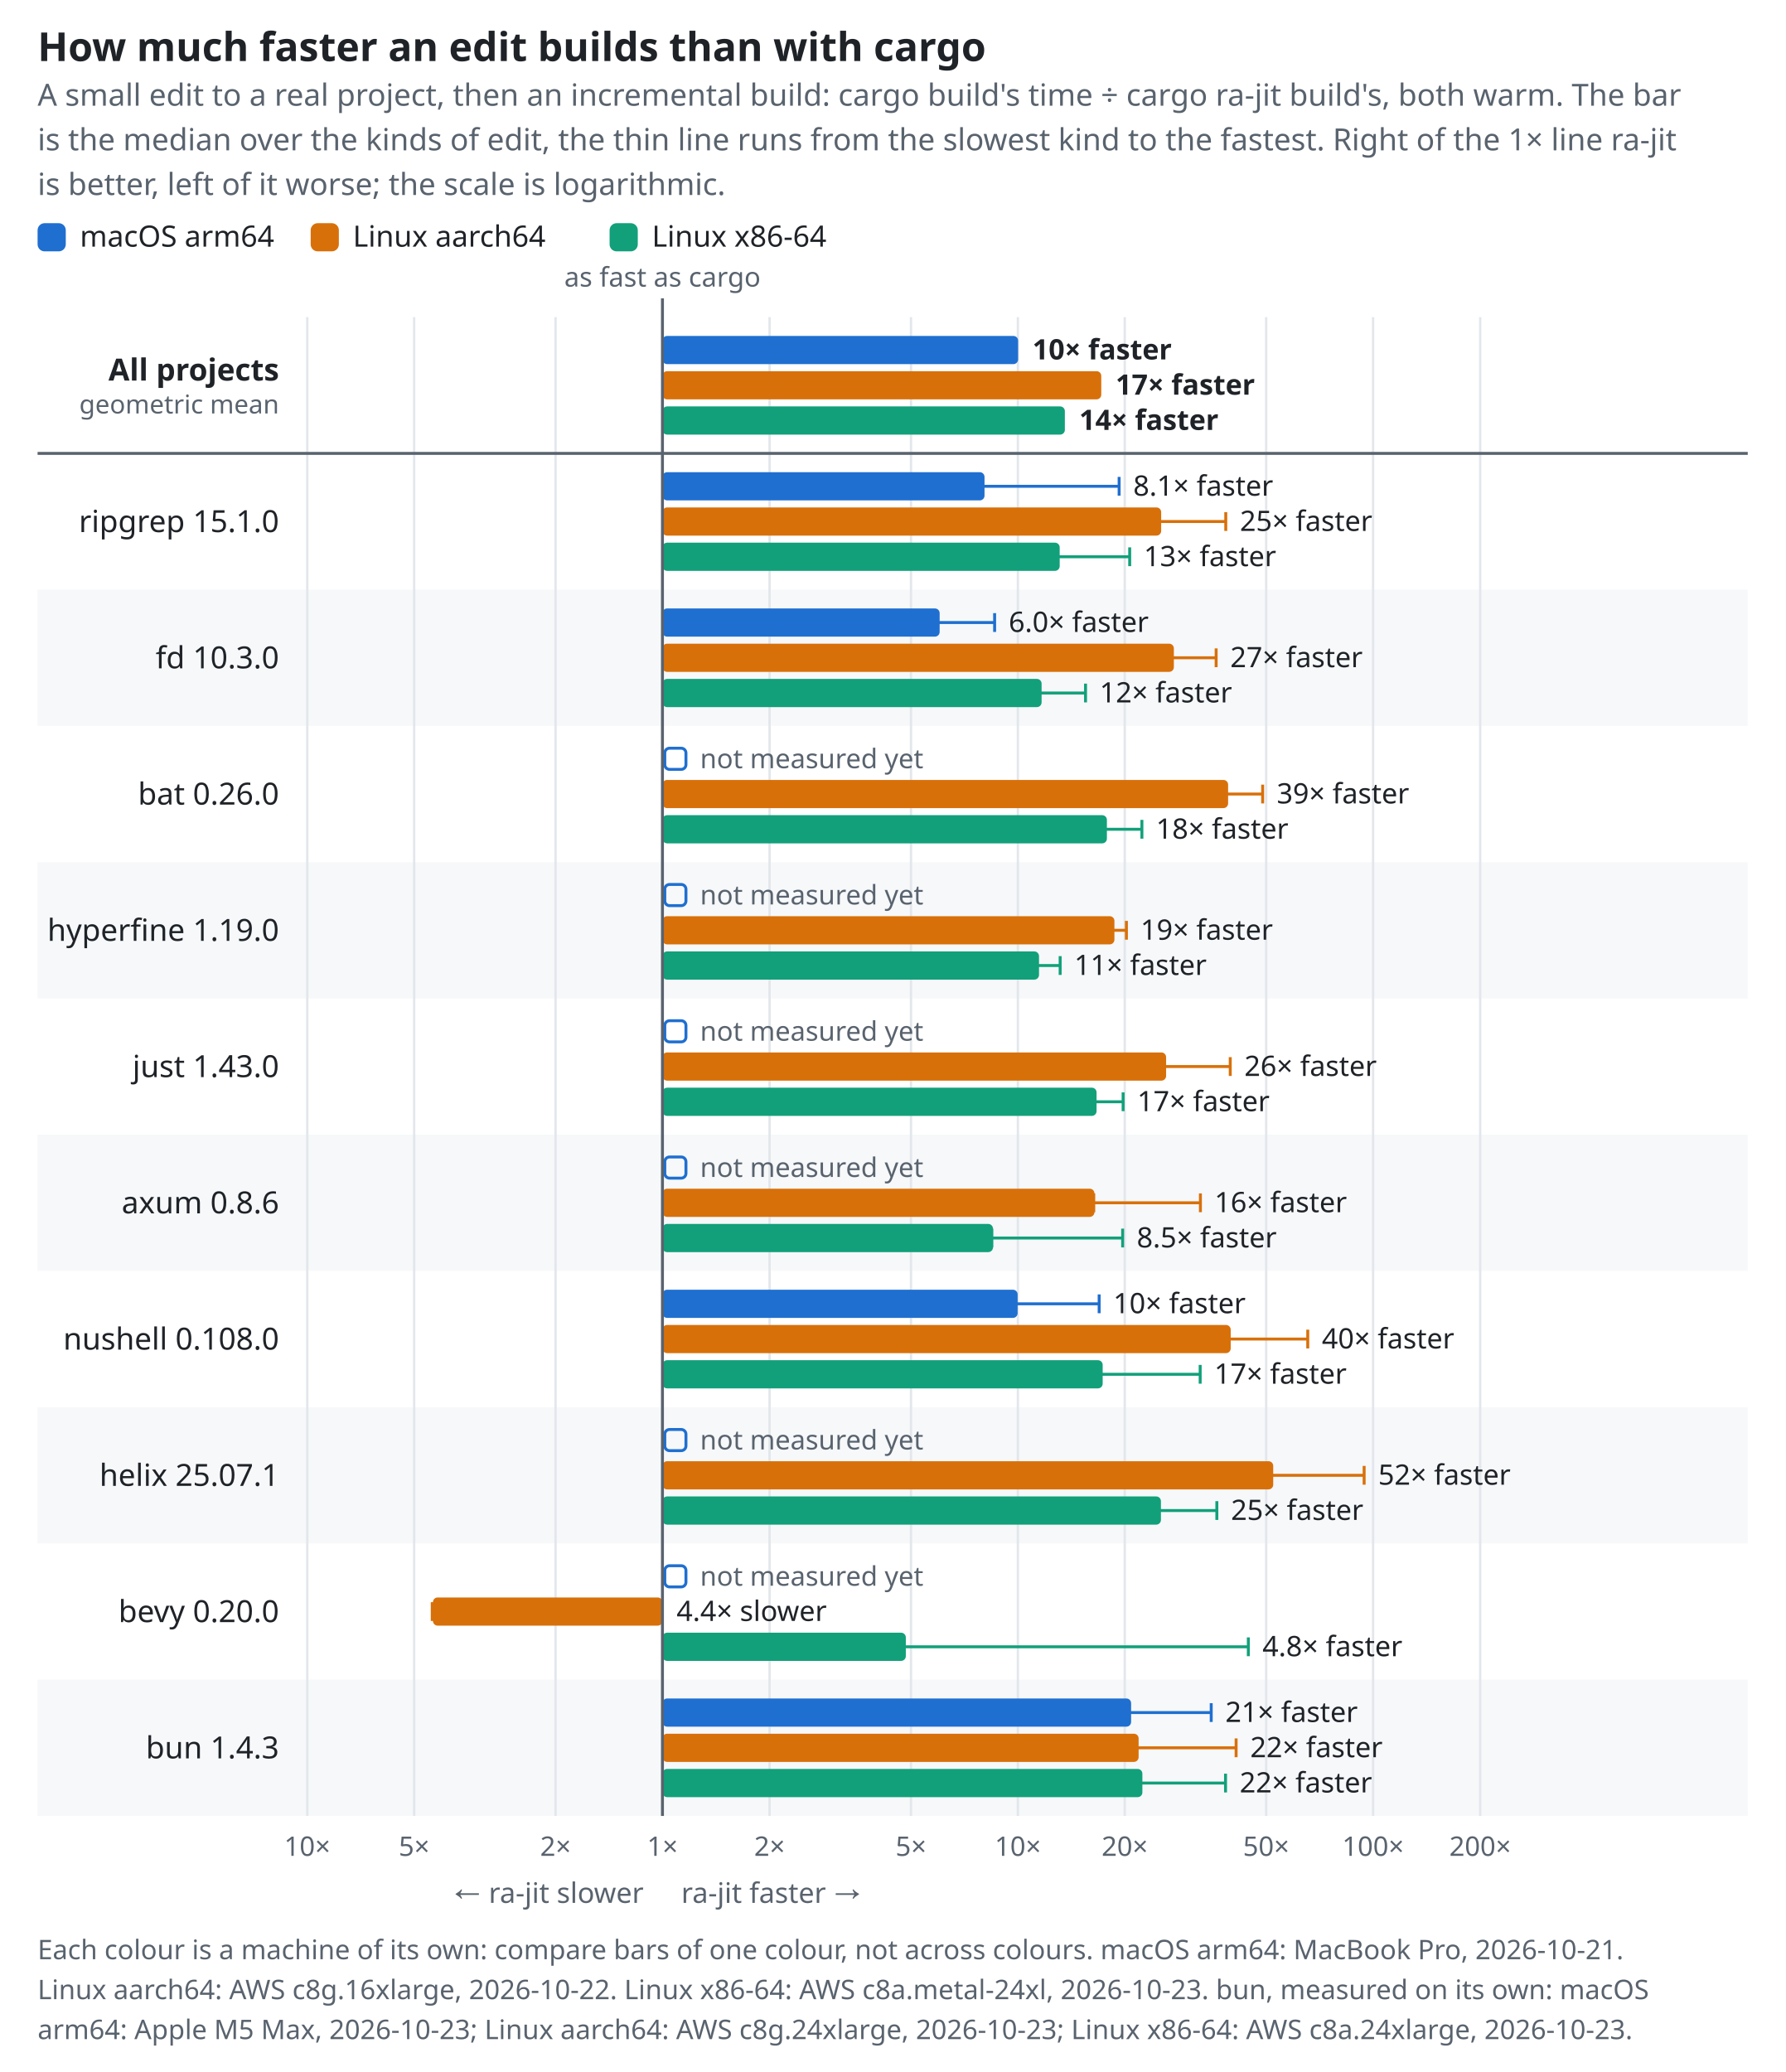
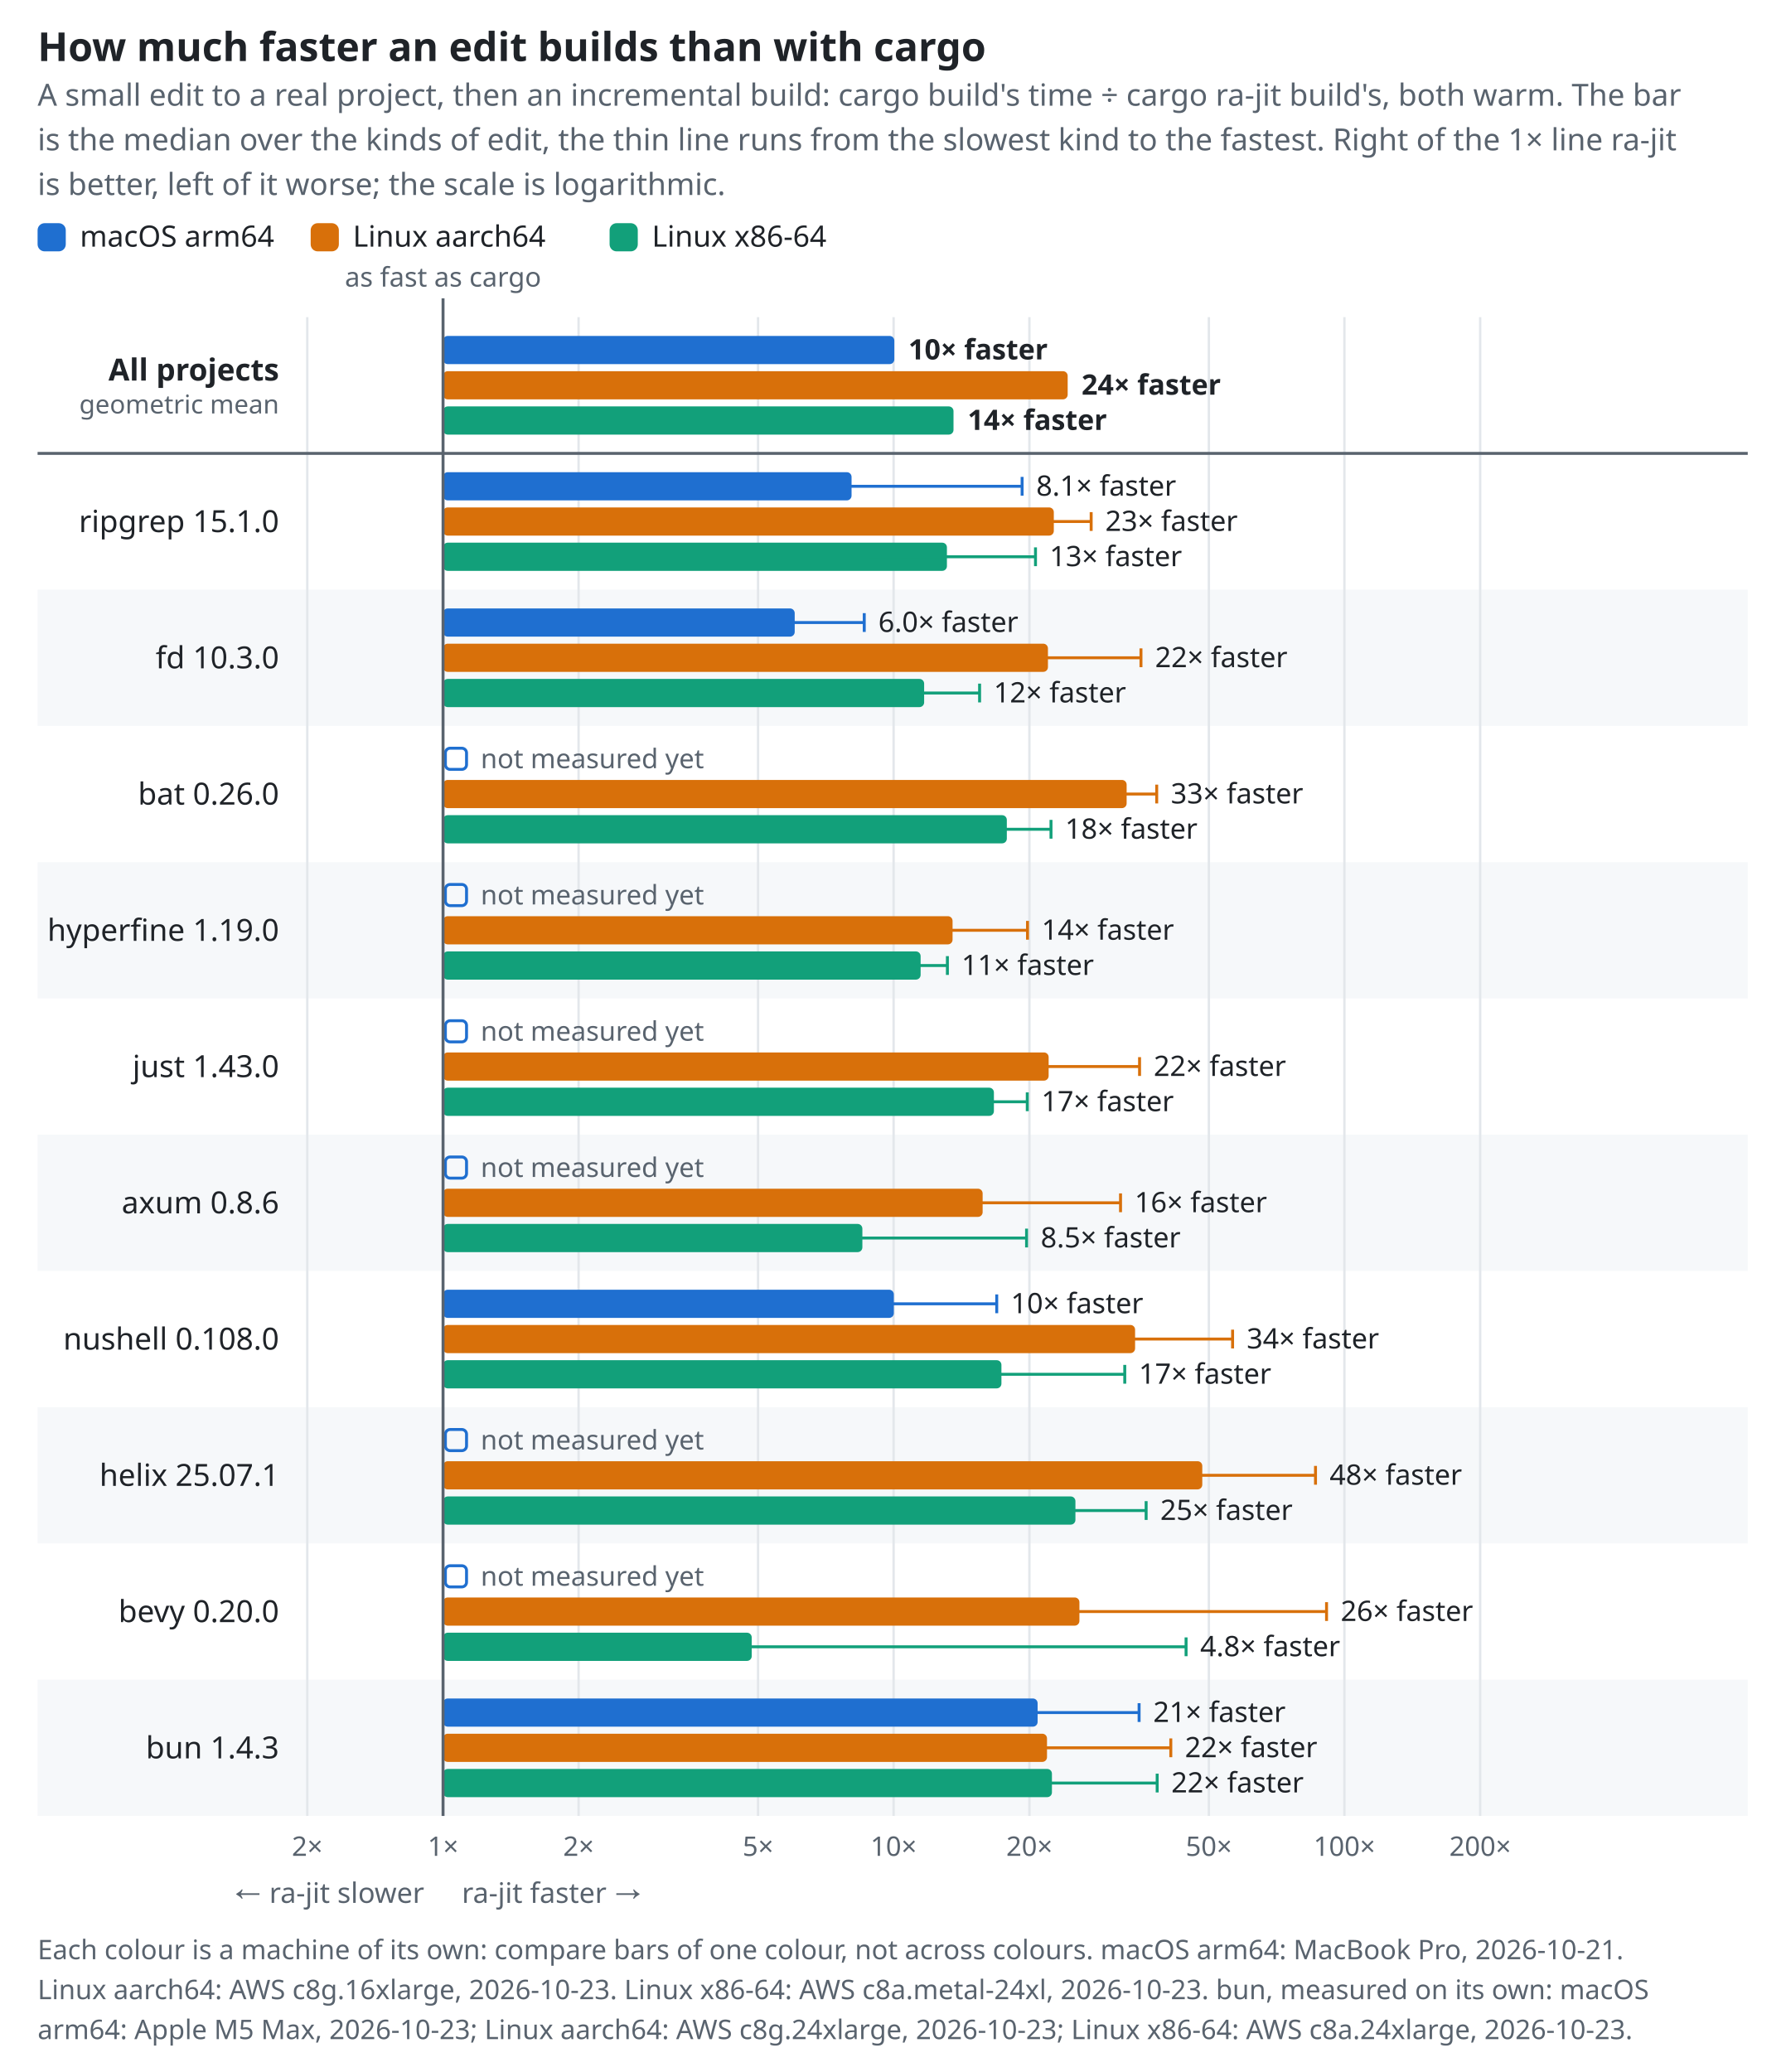
<svg xmlns="http://www.w3.org/2000/svg" width="760" height="882" viewBox="0 0 760 882" role="img" aria-label="How much faster an edit builds than with cargo">
  <style>text{font-family:-apple-system, BlinkMacSystemFont, 'Segoe UI', 'Noto Sans', Helvetica, Arial, sans-serif;fill:#1f2328}.d{fill:#59636e}.b{font-weight:600}.v{font-variant-numeric:tabular-nums}.g{stroke:#e3e7eb}.r{stroke:#59636e;stroke-width:1.25}.z{fill:#f6f8fa}.o{fill:none;stroke-width:1.25}.p0{fill:#1f6fd0}.w0{stroke:#1f6fd0}.p1{fill:#d8700a}.w1{stroke:#d8700a}.p2{fill:#12a07a}.w2{stroke:#12a07a}</style>
  <text x="16" y="26" font-size="17" class="b">How much faster an edit builds than with cargo</text>
  <text x="16" y="45" font-size="13" class="d">A small edit to a real project, then an incremental build: cargo build's time ÷ cargo ra-jit build's, both warm. The bar</text>
  <text x="16" y="64" font-size="13" class="d">is the median over the kinds of edit, the thin line runs from the slowest kind to the fastest. Right of the 1× line ra-jit</text>
  <text x="16" y="83" font-size="13" class="d">is better, left of it worse; the scale is logarithmic.</text>
  <rect x="16" y="95" width="12" height="12" rx="3" class="p0" />
  <text x="34" y="105" font-size="12.5">macOS arm64</text>
  <rect x="132.25" y="95" width="12" height="12" rx="3" class="p1" />
  <text x="150.2" y="105" font-size="12.5">Linux aarch64</text>
  <rect x="259.5" y="95" width="12" height="12" rx="3" class="p2" />
  <text x="277.5" y="105" font-size="12.5">Linux x86-64</text>
  <rect x="16" y="715" width="728" height="58" class="z" />
  <rect x="16" y="599" width="728" height="58" class="z" />
  <rect x="16" y="483" width="728" height="58" class="z" />
  <rect x="16" y="367" width="728" height="58" class="z" />
  <rect x="16" y="251" width="728" height="58" class="z" />
  <line x1="130.8" y1="135" x2="130.8" y2="773" class="g" />
-   <line x1="176.3" y1="135" x2="176.3" y2="773" class="g" />
-   <line x1="236.5" y1="135" x2="236.5" y2="773" class="g" />
-   <line x1="282" y1="135" x2="282" y2="773" class="g" />
-   <line x1="327.6" y1="135" x2="327.6" y2="773" class="g" />
-   <line x1="387.8" y1="135" x2="387.8" y2="773" class="g" />
-   <line x1="433.3" y1="135" x2="433.3" y2="773" class="g" />
-   <line x1="478.8" y1="135" x2="478.8" y2="773" class="g" />
-   <line x1="539" y1="135" x2="539" y2="773" class="g" />
-   <line x1="584.5" y1="135" x2="584.5" y2="773" class="g" />
+   <line x1="188.6" y1="135" x2="188.6" y2="773" class="g" />
+   <line x1="246.3" y1="135" x2="246.3" y2="773" class="g" />
+   <line x1="322.7" y1="135" x2="322.7" y2="773" class="g" />
+   <line x1="380.4" y1="135" x2="380.4" y2="773" class="g" />
+   <line x1="438.2" y1="135" x2="438.2" y2="773" class="g" />
+   <line x1="514.6" y1="135" x2="514.6" y2="773" class="g" />
+   <line x1="572.3" y1="135" x2="572.3" y2="773" class="g" />
  <line x1="630.1" y1="135" x2="630.1" y2="773" class="g" />
  <line x1="16" y1="193" x2="744" y2="193" class="r" />
-   <rect x="282" y="143" width="151.4" height="12" rx="2" class="p0" />
-   <rect x="282" y="158" width="186.8" height="12" rx="2" class="p1" />
-   <rect x="282" y="173" width="171.3" height="12" rx="2" class="p2" />
-   <rect x="282" y="201" width="137.1" height="12" rx="2" class="p0" />
-   <path d="M384.1 207H476.4M384.1 203v8M476.4 203v8" class="o w0" />
-   <rect x="282" y="216" width="212.3" height="12" rx="2" class="p1" />
-   <path d="M466.2 222H521.8M466.2 218v8M521.8 218v8" class="o w1" />
-   <rect x="282" y="231" width="169.1" height="12" rx="2" class="p2" />
-   <path d="M424.4 237H480.9M424.4 233v8M480.9 233v8" class="o w2" />
-   <rect x="282" y="259" width="118" height="12" rx="2" class="p0" />
-   <path d="M395.8 265H423.4M395.8 261v8M423.4 261v8" class="o w0" />
-   <rect x="282" y="274" width="217.7" height="12" rx="2" class="p1" />
-   <path d="M481.9 280H517.7M481.9 276v8M517.7 276v8" class="o w1" />
-   <rect x="282" y="289" width="161.4" height="12" rx="2" class="p2" />
-   <path d="M429.7 295H462.1M429.7 291v8M462.1 291v8" class="o w2" />
-   <rect x="283" y="318.5" width="9" height="9" rx="2" class="o w0" />
-   <rect x="282" y="332" width="240.8" height="12" rx="2" class="p1" />
-   <path d="M501.1 338H537.5M501.1 334v8M537.5 334v8" class="o w1" />
-   <rect x="282" y="347" width="189.2" height="12" rx="2" class="p2" />
-   <path d="M431.5 353H486.1M431.5 349v8M486.1 349v8" class="o w2" />
-   <rect x="283" y="376.5" width="9" height="9" rx="2" class="o w0" />
-   <rect x="282" y="390" width="192.4" height="12" rx="2" class="p1" />
-   <path d="M427.7 396H479.5M427.7 392v8M479.5 392v8" class="o w1" />
-   <rect x="282" y="405" width="160.3" height="12" rx="2" class="p2" />
-   <path d="M400.5 411H451.3M400.5 407v8M451.3 407v8" class="o w2" />
-   <rect x="283" y="434.5" width="9" height="9" rx="2" class="o w0" />
-   <rect x="282" y="448" width="214.4" height="12" rx="2" class="p1" />
-   <path d="M484.3 454H523.7M484.3 450v8M523.7 450v8" class="o w1" />
-   <rect x="282" y="463" width="184.8" height="12" rx="2" class="p2" />
-   <path d="M448.9 469H478.1M448.9 465v8M478.1 465v8" class="o w2" />
-   <rect x="283" y="492.5" width="9" height="9" rx="2" class="o w0" />
-   <rect x="282" y="506" width="183.9" height="12" rx="2" class="p1" />
-   <path d="M465.6 512H511M465.6 508v8M511 508v8" class="o w1" />
-   <rect x="282" y="521" width="140.7" height="12" rx="2" class="p2" />
-   <path d="M422.2 527H477.9M422.2 523v8M477.9 523v8" class="o w2" />
-   <rect x="282" y="549" width="151.2" height="12" rx="2" class="p0" />
-   <path d="M373 555H467.9M373 551v8M467.9 551v8" class="o w0" />
-   <rect x="282" y="564" width="241.9" height="12" rx="2" class="p1" />
-   <path d="M493.1 570H556.7M493.1 566v8M556.7 566v8" class="o w1" />
-   <rect x="282" y="579" width="187.4" height="12" rx="2" class="p2" />
-   <path d="M391.1 585H510.9M391.1 581v8M510.9 581v8" class="o w2" />
-   <rect x="283" y="608.5" width="9" height="9" rx="2" class="o w0" />
-   <rect x="282" y="622" width="260" height="12" rx="2" class="p1" />
-   <path d="M510.7 628H580.7M510.7 624v8M580.7 624v8" class="o w1" />
-   <rect x="282" y="637" width="212.2" height="12" rx="2" class="p2" />
-   <path d="M449.5 643H518M449.5 639v8M518 639v8" class="o w2" />
-   <rect x="283" y="666.5" width="9" height="9" rx="2" class="o w0" />
-   <rect x="184.3" y="680" width="97.7" height="12" rx="2" class="p1" />
-   <path d="M184 686H206.7M184 682v8M206.7 682v8" class="o w1" />
-   <rect x="282" y="695" width="103.6" height="12" rx="2" class="p2" />
-   <path d="M358.1 701H531.4M358.1 697v8M531.4 697v8" class="o w2" />
-   <rect x="282" y="723" width="199.5" height="12" rx="2" class="p0" />
-   <path d="M425 729H515.6M425 725v8M515.6 725v8" class="o w0" />
-   <rect x="282" y="738" width="202.7" height="12" rx="2" class="p1" />
-   <path d="M468 744H526.2M468 740v8M526.2 740v8" class="o w1" />
-   <rect x="282" y="753" width="204.3" height="12" rx="2" class="p2" />
-   <path d="M466.5 759H521.7M466.5 755v8M521.7 755v8" class="o w2" />
-   <line x1="282" y1="127" x2="282" y2="773" class="r" />
-   <text x="130.8" y="790" font-size="11.5" text-anchor="middle" class="d v">10×</text>
-   <text x="176.3" y="790" font-size="11.5" text-anchor="middle" class="d v">5×</text>
-   <text x="236.5" y="790" font-size="11.5" text-anchor="middle" class="d v">2×</text>
-   <text x="282" y="790" font-size="11.5" text-anchor="middle" class="d v">1×</text>
-   <text x="327.6" y="790" font-size="11.5" text-anchor="middle" class="d v">2×</text>
-   <text x="387.8" y="790" font-size="11.5" text-anchor="middle" class="d v">5×</text>
-   <text x="433.3" y="790" font-size="11.5" text-anchor="middle" class="d v">10×</text>
-   <text x="478.8" y="790" font-size="11.5" text-anchor="middle" class="d v">20×</text>
-   <text x="539" y="790" font-size="11.5" text-anchor="middle" class="d v">50×</text>
-   <text x="584.5" y="790" font-size="11.5" text-anchor="middle" class="d v">100×</text>
+   <rect x="188.6" y="143" width="192.1" height="12" rx="2" class="p0" />
+   <rect x="188.6" y="158" width="265.9" height="12" rx="2" class="p1" />
+   <rect x="188.6" y="173" width="217.3" height="12" rx="2" class="p2" />
+   <rect x="188.6" y="201" width="173.9" height="12" rx="2" class="p0" />
+   <path d="M318.1 207H435.1M318.1 203v8M435.1 203v8" class="o w0" />
+   <rect x="188.6" y="216" width="260" height="12" rx="2" class="p1" />
+   <path d="M404.2 222H464.5M404.2 218v8M464.5 218v8" class="o w1" />
+   <rect x="188.6" y="231" width="214.5" height="12" rx="2" class="p2" />
+   <path d="M369.2 237H440.8M369.2 233v8M440.8 233v8" class="o w2" />
+   <rect x="188.6" y="259" width="149.7" height="12" rx="2" class="p0" />
+   <path d="M332.9 265H367.9M332.9 261v8M367.9 261v8" class="o w0" />
+   <rect x="188.6" y="274" width="257.5" height="12" rx="2" class="p1" />
+   <path d="M439 280H485.7M439 276v8M485.7 276v8" class="o w1" />
+   <rect x="188.6" y="289" width="204.8" height="12" rx="2" class="p2" />
+   <path d="M375.8 295H417M375.8 291v8M417 291v8" class="o w2" />
+   <rect x="189.6" y="318.5" width="9" height="9" rx="2" class="o w0" />
+   <rect x="188.6" y="332" width="291" height="12" rx="2" class="p1" />
+   <path d="M460.3 338H492.4M460.3 334v8M492.4 334v8" class="o w1" />
+   <rect x="188.6" y="347" width="240" height="12" rx="2" class="p2" />
+   <path d="M378.2 353H447.4M378.2 349v8M447.4 349v8" class="o w2" />
+   <rect x="189.6" y="376.5" width="9" height="9" rx="2" class="o w0" />
+   <rect x="188.6" y="390" width="216.9" height="12" rx="2" class="p1" />
+   <path d="M368.5 396H437.4M368.5 392v8M437.4 392v8" class="o w1" />
+   <rect x="188.6" y="405" width="203.3" height="12" rx="2" class="p2" />
+   <path d="M338.9 411H403.3M338.9 407v8M403.3 407v8" class="o w2" />
+   <rect x="189.6" y="434.5" width="9" height="9" rx="2" class="o w0" />
+   <rect x="188.6" y="448" width="257.8" height="12" rx="2" class="p1" />
+   <path d="M428.8 454H485.1M428.8 450v8M485.1 450v8" class="o w1" />
+   <rect x="188.6" y="463" width="234.5" height="12" rx="2" class="p2" />
+   <path d="M400.3 469H437.3M400.3 465v8M437.3 465v8" class="o w2" />
+   <rect x="189.6" y="492.5" width="9" height="9" rx="2" class="o w0" />
+   <rect x="188.6" y="506" width="229.7" height="12" rx="2" class="p1" />
+   <path d="M416.9 512H477M416.9 508v8M477 508v8" class="o w1" />
+   <rect x="188.6" y="521" width="178.5" height="12" rx="2" class="p2" />
+   <path d="M366.3 527H437M366.3 523v8M437 523v8" class="o w2" />
+   <rect x="188.6" y="549" width="191.9" height="12" rx="2" class="p0" />
+   <path d="M303.9 555H424.3M303.9 551v8M424.3 551v8" class="o w0" />
+   <rect x="188.6" y="564" width="294.6" height="12" rx="2" class="p1" />
+   <path d="M445.8 570H524.7M445.8 566v8M524.7 566v8" class="o w1" />
+   <rect x="188.6" y="579" width="237.7" height="12" rx="2" class="p2" />
+   <path d="M326.9 585H478.8M326.9 581v8M478.8 581v8" class="o w2" />
+   <rect x="189.6" y="608.5" width="9" height="9" rx="2" class="o w0" />
+   <rect x="188.6" y="622" width="323.2" height="12" rx="2" class="p1" />
+   <path d="M467.5 628H560M467.5 624v8M560 624v8" class="o w1" />
+   <rect x="188.6" y="637" width="269.2" height="12" rx="2" class="p2" />
+   <path d="M401 643H487.9M401 639v8M487.9 639v8" class="o w2" />
+   <rect x="189.6" y="666.5" width="9" height="9" rx="2" class="o w0" />
+   <rect x="188.6" y="680" width="270.9" height="12" rx="2" class="p1" />
+   <path d="M454 686H564.7M454 682v8M564.7 682v8" class="o w1" />
+   <rect x="188.6" y="695" width="131.4" height="12" rx="2" class="p2" />
+   <path d="M285 701H504.9M285 697v8M504.9 697v8" class="o w2" />
+   <rect x="188.6" y="723" width="253.1" height="12" rx="2" class="p0" />
+   <path d="M369.9 729H484.9M369.9 725v8M484.9 725v8" class="o w0" />
+   <rect x="188.6" y="738" width="257.1" height="12" rx="2" class="p1" />
+   <path d="M424.5 744H498.4M424.5 740v8M498.4 740v8" class="o w1" />
+   <rect x="188.6" y="753" width="259.2" height="12" rx="2" class="p2" />
+   <path d="M422.6 759H492.6M422.6 755v8M492.6 755v8" class="o w2" />
+   <line x1="188.6" y1="127" x2="188.6" y2="773" class="r" />
+   <text x="130.8" y="790" font-size="11.5" text-anchor="middle" class="d v">2×</text>
+   <text x="188.6" y="790" font-size="11.5" text-anchor="middle" class="d v">1×</text>
+   <text x="246.3" y="790" font-size="11.5" text-anchor="middle" class="d v">2×</text>
+   <text x="322.7" y="790" font-size="11.5" text-anchor="middle" class="d v">5×</text>
+   <text x="380.4" y="790" font-size="11.5" text-anchor="middle" class="d v">10×</text>
+   <text x="438.2" y="790" font-size="11.5" text-anchor="middle" class="d v">20×</text>
+   <text x="514.6" y="790" font-size="11.5" text-anchor="middle" class="d v">50×</text>
+   <text x="572.3" y="790" font-size="11.5" text-anchor="middle" class="d v">100×</text>
  <text x="630.1" y="790" font-size="11.5" text-anchor="middle" class="d v">200×</text>
  <text x="118.8" y="162" font-size="13" text-anchor="end" class="b">All projects</text>
  <text x="118.8" y="176" font-size="11" text-anchor="end" class="d">geometric mean</text>
-   <text x="439.5" y="153" font-size="12" class="v b">10× faster</text>
-   <text x="474.9" y="168" font-size="12" class="v b">17× faster</text>
-   <text x="459.4" y="183" font-size="12" class="v b">14× faster</text>
+   <text x="386.7" y="153" font-size="12" class="v b">10× faster</text>
+   <text x="460.4" y="168" font-size="12" class="v b">24× faster</text>
+   <text x="411.9" y="183" font-size="12" class="v b">14× faster</text>
  <text x="118.8" y="226.5" font-size="13" text-anchor="end">ripgrep 15.1.0</text>
-   <text x="482.4" y="211" font-size="12" class="v">8.1× faster</text>
-   <text x="527.8" y="226" font-size="12" class="v">25× faster</text>
-   <text x="486.9" y="241" font-size="12" class="v">13× faster</text>
+   <text x="441.1" y="211" font-size="12" class="v">8.1× faster</text>
+   <text x="470.5" y="226" font-size="12" class="v">23× faster</text>
+   <text x="446.8" y="241" font-size="12" class="v">13× faster</text>
  <text x="118.8" y="284.5" font-size="13" text-anchor="end">fd 10.3.0</text>
-   <text x="429.4" y="269" font-size="12" class="v">6.0× faster</text>
-   <text x="523.7" y="284" font-size="12" class="v">27× faster</text>
-   <text x="468.1" y="299" font-size="12" class="v">12× faster</text>
+   <text x="373.9" y="269" font-size="12" class="v">6.0× faster</text>
+   <text x="491.7" y="284" font-size="12" class="v">22× faster</text>
+   <text x="423" y="299" font-size="12" class="v">12× faster</text>
  <text x="118.8" y="342.5" font-size="13" text-anchor="end">bat 0.26.0</text>
-   <text x="298" y="327" font-size="11.5" class="d">not measured yet</text>
-   <text x="543.5" y="342" font-size="12" class="v">39× faster</text>
-   <text x="492.1" y="357" font-size="12" class="v">18× faster</text>
+   <text x="204.6" y="327" font-size="11.5" class="d">not measured yet</text>
+   <text x="498.4" y="342" font-size="12" class="v">33× faster</text>
+   <text x="453.4" y="357" font-size="12" class="v">18× faster</text>
  <text x="118.8" y="400.5" font-size="13" text-anchor="end">hyperfine 1.19.0</text>
-   <text x="298" y="385" font-size="11.5" class="d">not measured yet</text>
-   <text x="485.5" y="400" font-size="12" class="v">19× faster</text>
-   <text x="457.3" y="415" font-size="12" class="v">11× faster</text>
+   <text x="204.6" y="385" font-size="11.5" class="d">not measured yet</text>
+   <text x="443.4" y="400" font-size="12" class="v">14× faster</text>
+   <text x="409.3" y="415" font-size="12" class="v">11× faster</text>
  <text x="118.8" y="458.5" font-size="13" text-anchor="end">just 1.43.0</text>
-   <text x="298" y="443" font-size="11.5" class="d">not measured yet</text>
-   <text x="529.7" y="458" font-size="12" class="v">26× faster</text>
-   <text x="484.1" y="473" font-size="12" class="v">17× faster</text>
+   <text x="204.6" y="443" font-size="11.5" class="d">not measured yet</text>
+   <text x="491.1" y="458" font-size="12" class="v">22× faster</text>
+   <text x="443.3" y="473" font-size="12" class="v">17× faster</text>
  <text x="118.8" y="516.5" font-size="13" text-anchor="end">axum 0.8.6</text>
-   <text x="298" y="501" font-size="11.5" class="d">not measured yet</text>
-   <text x="517" y="516" font-size="12" class="v">16× faster</text>
-   <text x="483.9" y="531" font-size="12" class="v">8.5× faster</text>
+   <text x="204.6" y="501" font-size="11.5" class="d">not measured yet</text>
+   <text x="483" y="516" font-size="12" class="v">16× faster</text>
+   <text x="443" y="531" font-size="12" class="v">8.5× faster</text>
  <text x="118.8" y="574.5" font-size="13" text-anchor="end">nushell 0.108.0</text>
-   <text x="473.9" y="559" font-size="12" class="v">10× faster</text>
-   <text x="562.7" y="574" font-size="12" class="v">40× faster</text>
-   <text x="516.9" y="589" font-size="12" class="v">17× faster</text>
+   <text x="430.3" y="559" font-size="12" class="v">10× faster</text>
+   <text x="530.7" y="574" font-size="12" class="v">34× faster</text>
+   <text x="484.8" y="589" font-size="12" class="v">17× faster</text>
  <text x="118.8" y="632.5" font-size="13" text-anchor="end">helix 25.07.1</text>
-   <text x="298" y="617" font-size="11.5" class="d">not measured yet</text>
-   <text x="586.7" y="632" font-size="12" class="v">52× faster</text>
-   <text x="524" y="647" font-size="12" class="v">25× faster</text>
+   <text x="204.6" y="617" font-size="11.5" class="d">not measured yet</text>
+   <text x="566" y="632" font-size="12" class="v">48× faster</text>
+   <text x="493.9" y="647" font-size="12" class="v">25× faster</text>
  <text x="118.8" y="690.5" font-size="13" text-anchor="end">bevy 0.20.0</text>
-   <text x="298" y="675" font-size="11.5" class="d">not measured yet</text>
-   <text x="288" y="690" font-size="12" class="v">4.4× slower</text>
-   <text x="537.4" y="705" font-size="12" class="v">4.8× faster</text>
+   <text x="204.6" y="675" font-size="11.5" class="d">not measured yet</text>
+   <text x="570.7" y="690" font-size="12" class="v">26× faster</text>
+   <text x="510.9" y="705" font-size="12" class="v">4.8× faster</text>
  <text x="118.8" y="748.5" font-size="13" text-anchor="end">bun 1.4.3</text>
-   <text x="521.6" y="733" font-size="12" class="v">21× faster</text>
-   <text x="532.2" y="748" font-size="12" class="v">22× faster</text>
-   <text x="527.7" y="763" font-size="12" class="v">22× faster</text>
-   <text x="282" y="122" font-size="11.5" text-anchor="middle" class="d">as fast as cargo</text>
-   <text x="274" y="810" font-size="12" text-anchor="end" class="d">← ra-jit slower</text>
-   <text x="290" y="810" font-size="12" class="d">ra-jit faster →</text>
+   <text x="490.9" y="733" font-size="12" class="v">21× faster</text>
+   <text x="504.4" y="748" font-size="12" class="v">22× faster</text>
+   <text x="498.6" y="763" font-size="12" class="v">22× faster</text>
+   <text x="188.6" y="122" font-size="11.5" text-anchor="middle" class="d">as fast as cargo</text>
+   <text x="180.6" y="810" font-size="12" text-anchor="end" class="d">← ra-jit slower</text>
+   <text x="196.6" y="810" font-size="12" class="d">ra-jit faster →</text>
  <text x="16" y="834" font-size="11.5" class="d">Each colour is a machine of its own: compare bars of one colour, not across colours. macOS arm64: MacBook Pro, 2026-10-21.</text>
-   <text x="16" y="851" font-size="11.5" class="d">Linux aarch64: AWS c8g.16xlarge, 2026-10-22. Linux x86-64: AWS c8a.metal-24xl, 2026-10-23. bun, measured on its own: macOS</text>
+   <text x="16" y="851" font-size="11.5" class="d">Linux aarch64: AWS c8g.16xlarge, 2026-10-23. Linux x86-64: AWS c8a.metal-24xl, 2026-10-23. bun, measured on its own: macOS</text>
  <text x="16" y="868" font-size="11.5" class="d">arm64: Apple M5 Max, 2026-10-23; Linux aarch64: AWS c8g.24xlarge, 2026-10-23; Linux x86-64: AWS c8a.24xlarge, 2026-10-23.</text>
</svg>
